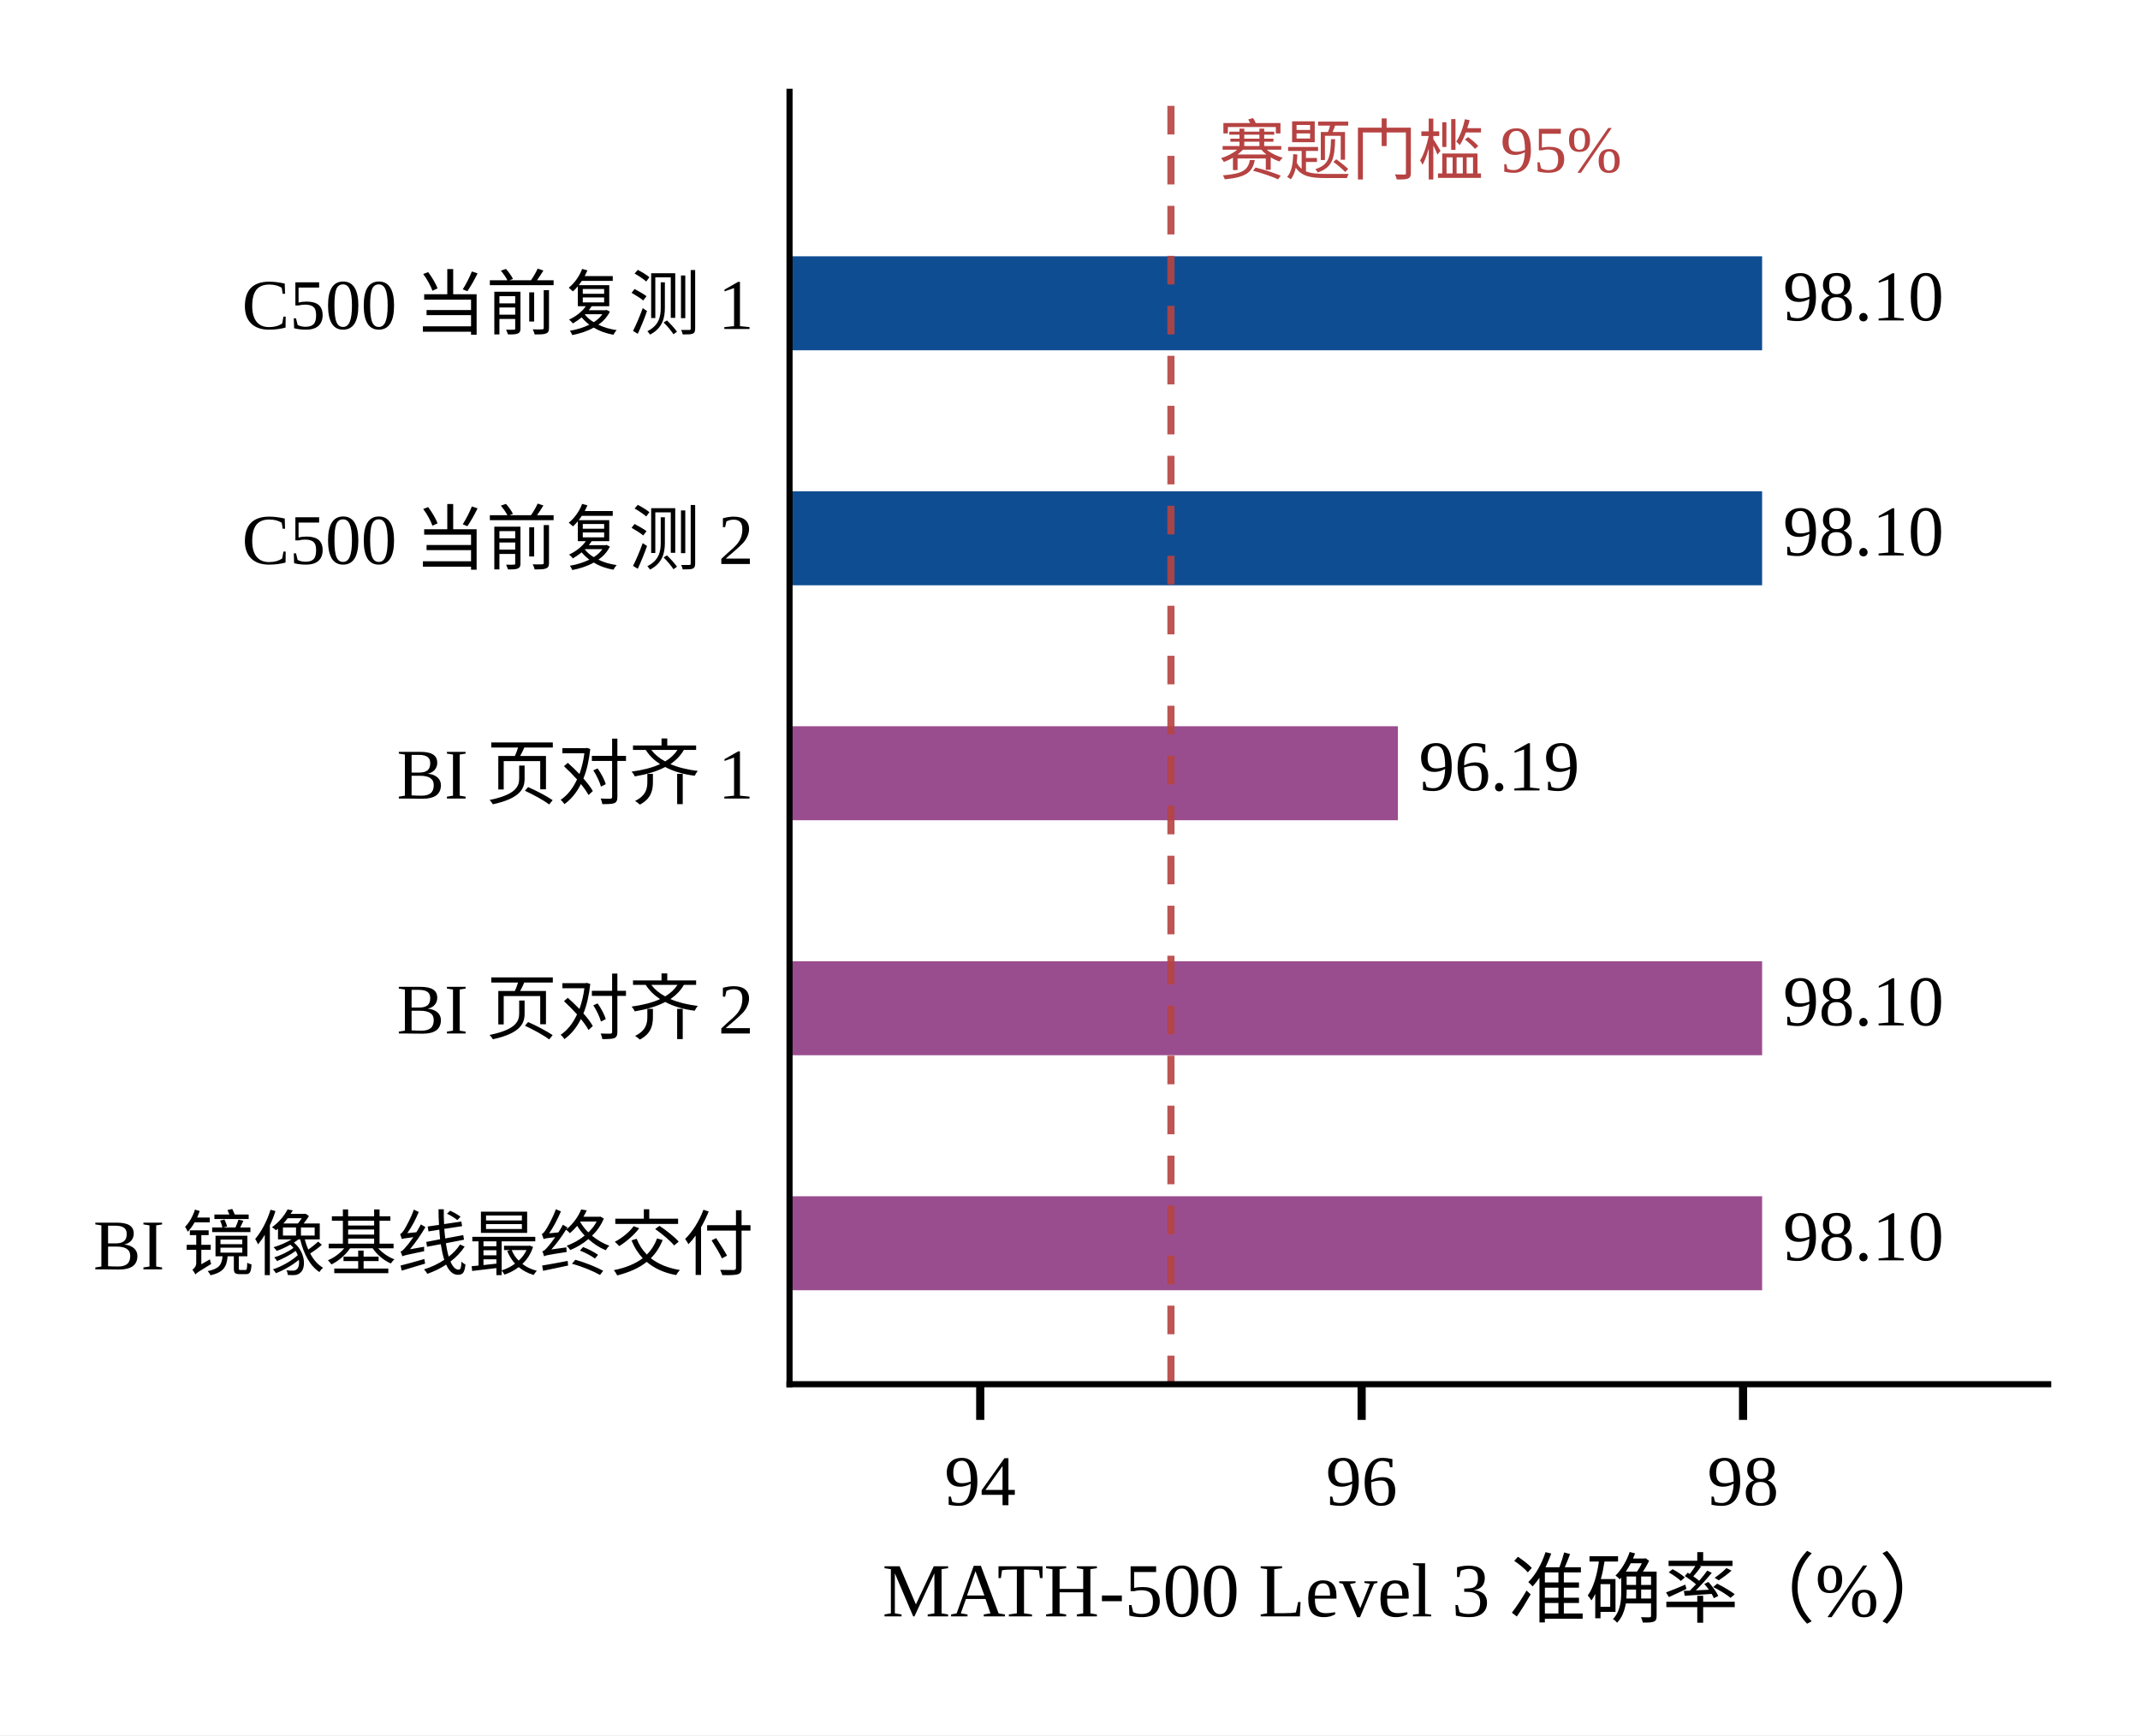
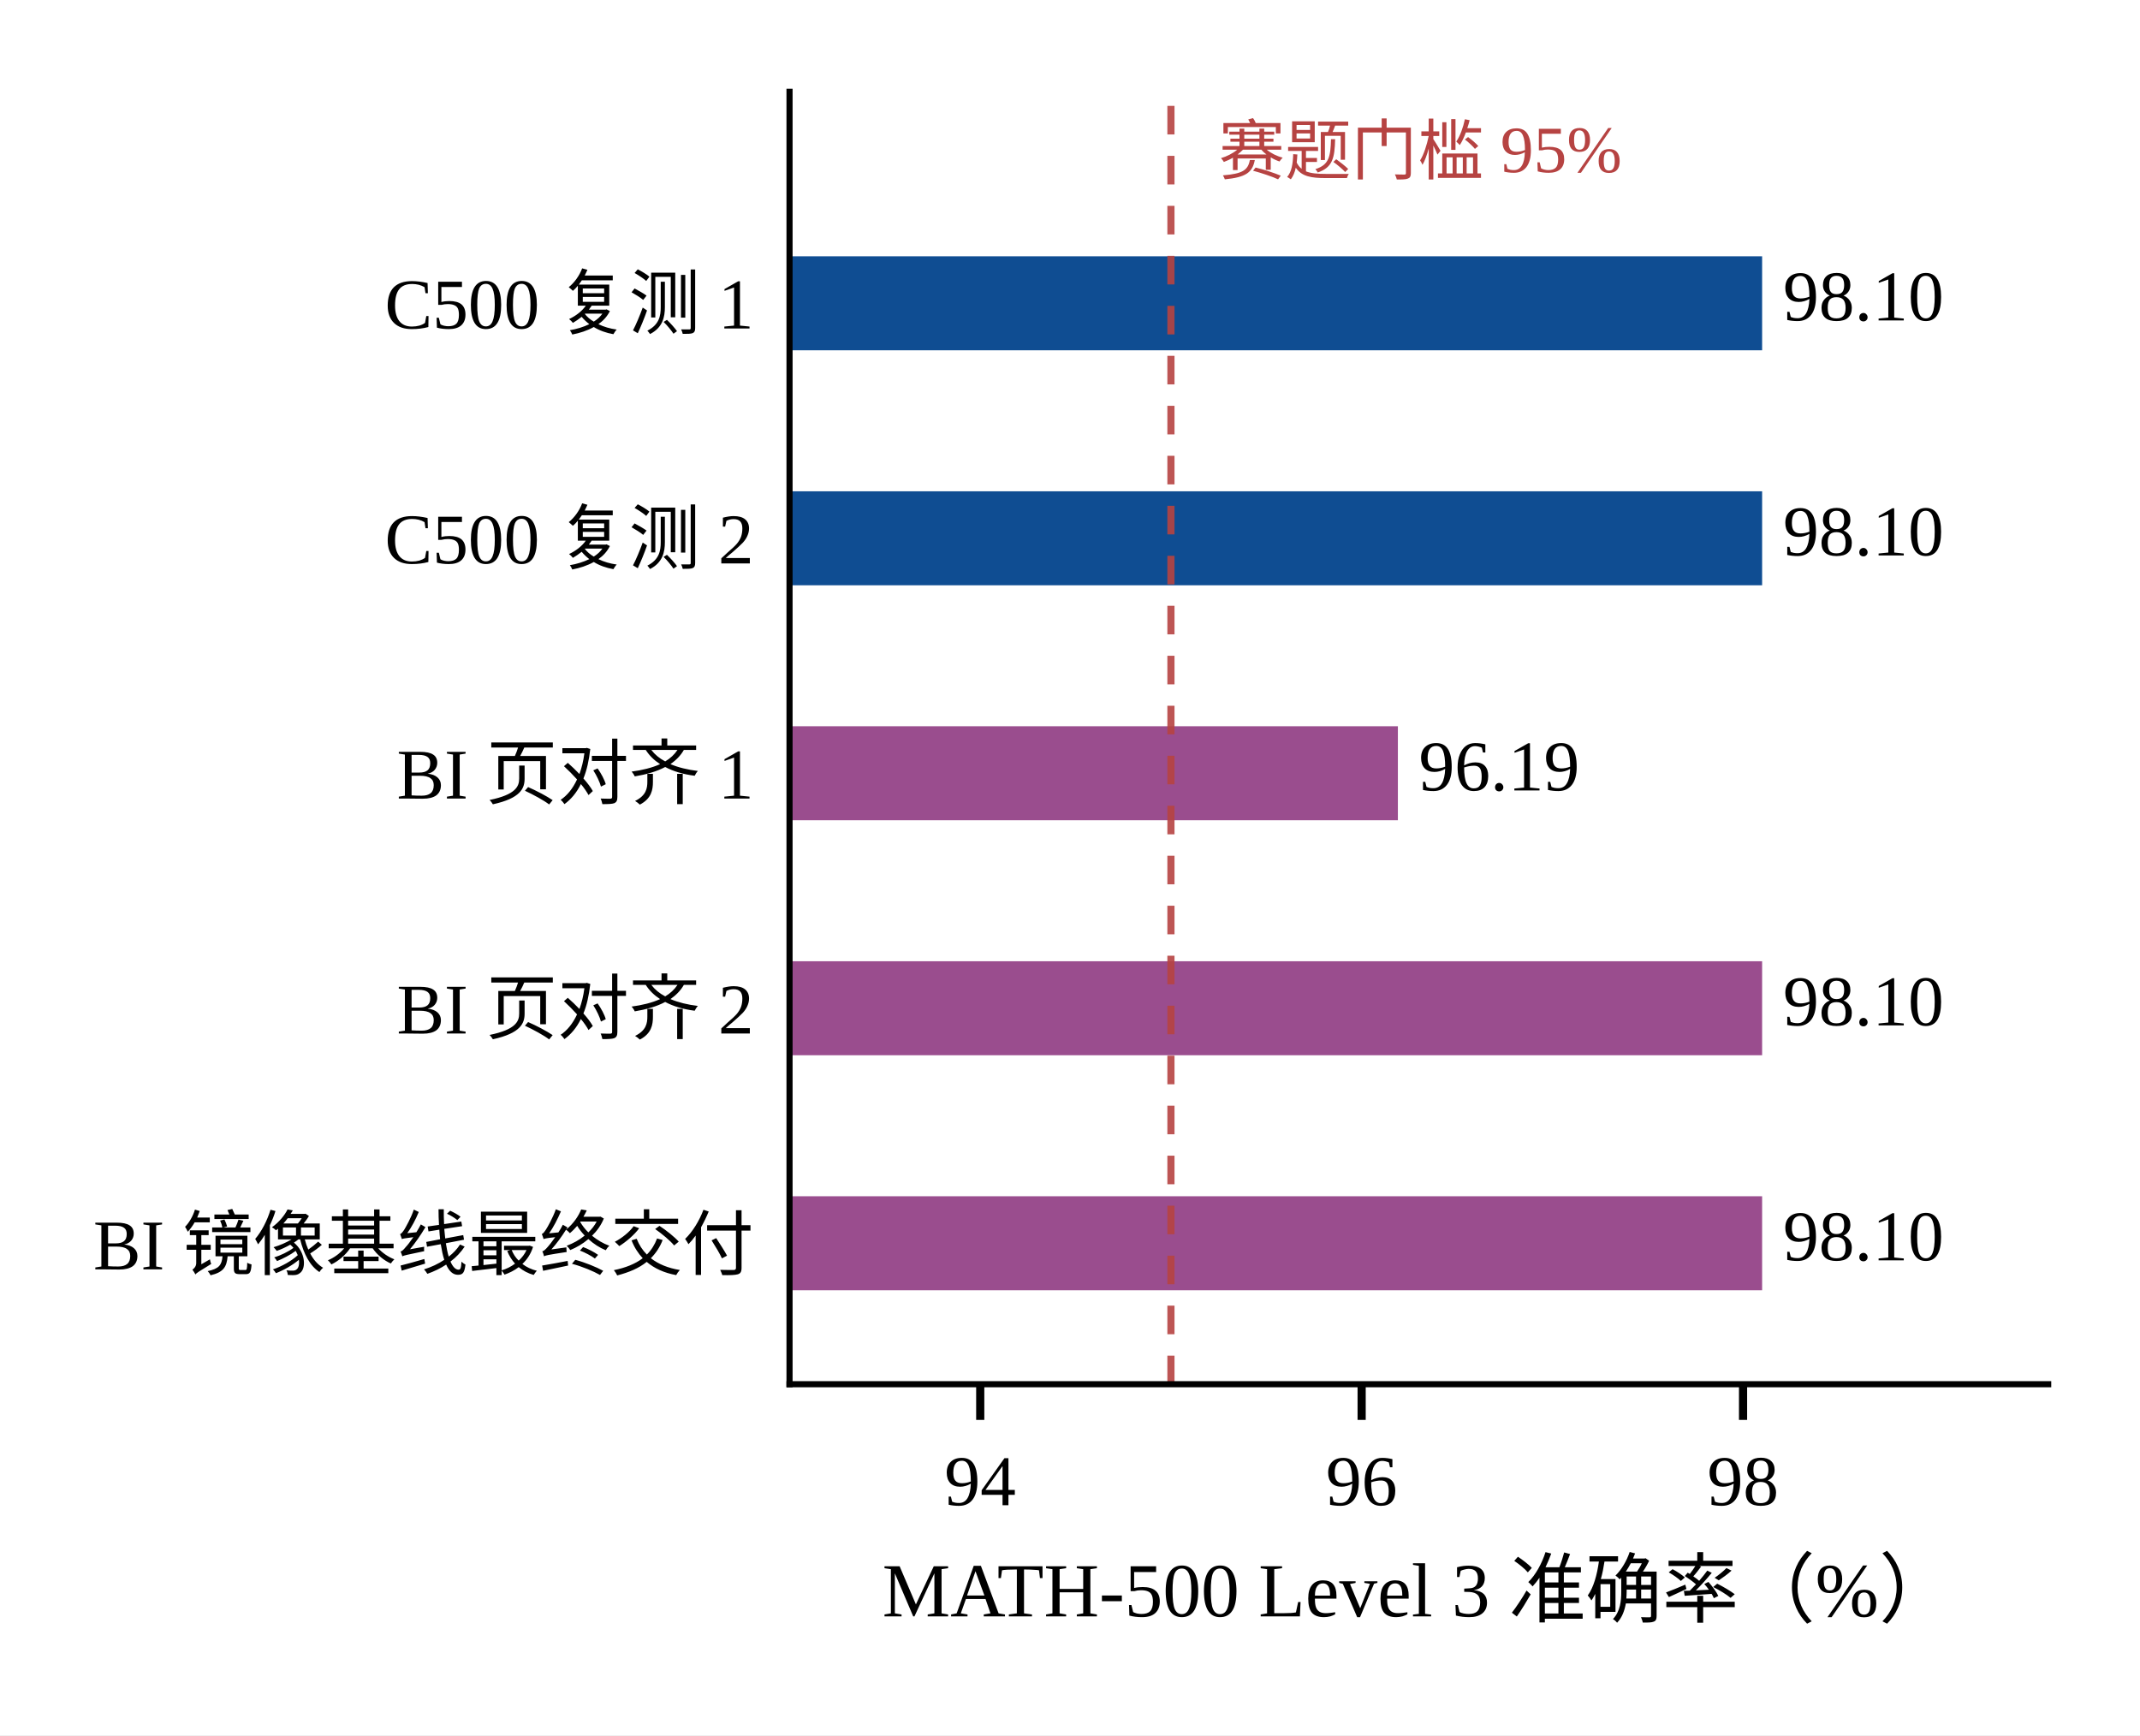
<svg xmlns="http://www.w3.org/2000/svg" xmlns:xlink="http://www.w3.org/1999/xlink" width="209.764pt" height="170.079pt" viewBox="0 0 209.764 170.079" version="1.1">
  <defs>
    <style type="text/css">*{stroke-linejoin: round; stroke-linecap: butt}</style>
  </defs>
  <g id="figure_1">
    <g id="patch_1">
      <path d="M 0 170.079  L 209.764 170.079  L 209.764 0  L 0 0  z " style="fill: #ffffff" />
    </g>
    <g id="axes_1">
      <g id="patch_2">
        <path d="M 77.39 135.679  L 200.764 135.679  L 200.764 9  L 77.39 9  z " style="fill: #ffffff" />
      </g>
      <g id="patch_3">
-         <path d="M -1661.059 34.336  L 172.724 34.336  L 172.724 25.123  L -1661.059 25.123  z " clip-path="url(#p822f18ae84)" style="fill: #0f4d92" />
+         <path d="M -1661.059 34.336  L 172.724 34.336  L 172.724 25.123  L -1661.059 25.123  z " clip-path="url(#p46b4f8275b)" style="fill: #0f4d92" />
      </g>
      <g id="patch_4">
-         <path d="M -1661.059 57.368  L 172.724 57.368  L 172.724 48.155  L -1661.059 48.155  z " clip-path="url(#p822f18ae84)" style="fill: #0f4d92" />
+         <path d="M -1661.059 57.368  L 172.724 57.368  L 172.724 48.155  L -1661.059 48.155  z " clip-path="url(#p46b4f8275b)" style="fill: #0f4d92" />
      </g>
      <g id="patch_5">
-         <path d="M -1661.059 80.401  L 137.021 80.401  L 137.021 71.188  L -1661.059 71.188  z " clip-path="url(#p822f18ae84)" style="fill: #9a4d8e" />
+         <path d="M -1661.059 80.401  L 137.021 80.401  L 137.021 71.188  L -1661.059 71.188  z " clip-path="url(#p46b4f8275b)" style="fill: #9a4d8e" />
      </g>
      <g id="patch_6">
-         <path d="M -1661.059 103.433  L 172.724 103.433  L 172.724 94.22  L -1661.059 94.22  z " clip-path="url(#p822f18ae84)" style="fill: #9a4d8e" />
+         <path d="M -1661.059 103.433  L 172.724 103.433  L 172.724 94.22  L -1661.059 94.22  z " clip-path="url(#p46b4f8275b)" style="fill: #9a4d8e" />
      </g>
      <g id="patch_7">
-         <path d="M -1661.059 126.466  L 172.724 126.466  L 172.724 117.253  L -1661.059 117.253  z " clip-path="url(#p822f18ae84)" style="fill: #9a4d8e" />
+         <path d="M -1661.059 126.466  L 172.724 126.466  L 172.724 117.253  L -1661.059 117.253  z " clip-path="url(#p46b4f8275b)" style="fill: #9a4d8e" />
      </g>
      <g id="matplotlib.axis_1">
        <g id="xtick_1">
          <g id="line2d_1">
            <defs>
-               <path id="ma1c878c050" d="M 0 0  L 0 3.5  " style="stroke: #000000; stroke-width: 0.8" />
+               <path id="m06da1760e3" d="M 0 0  L 0 3.5  " style="stroke: #000000; stroke-width: 0.8" />
            </defs>
            <g>
-               <use xlink:href="#ma1c878c050" x="96.083" y="135.679" style="stroke: #000000; stroke-width: 0.8" />
+               <use xlink:href="#m06da1760e3" x="96.083" y="135.679" style="stroke: #000000; stroke-width: 0.8" />
            </g>
          </g>
          <g id="text_1">
            <text style="font-size: 7px; font-family: 'Times New Roman', 'SimHei'; text-anchor: middle" x="96.083" y="147.539" transform="rotate(-0 96.083 147.5394)">94</text>
          </g>
        </g>
        <g id="xtick_2">
          <g id="line2d_2">
            <g>
-               <use xlink:href="#ma1c878c050" x="133.469" y="135.679" style="stroke: #000000; stroke-width: 0.8" />
+               <use xlink:href="#m06da1760e3" x="133.469" y="135.679" style="stroke: #000000; stroke-width: 0.8" />
            </g>
          </g>
          <g id="text_2">
            <text style="font-size: 7px; font-family: 'Times New Roman', 'SimHei'; text-anchor: middle" x="133.469" y="147.539" transform="rotate(-0 133.469 147.5394)">96</text>
          </g>
        </g>
        <g id="xtick_3">
          <g id="line2d_3">
            <g>
-               <use xlink:href="#ma1c878c050" x="170.855" y="135.679" style="stroke: #000000; stroke-width: 0.8" />
+               <use xlink:href="#m06da1760e3" x="170.855" y="135.679" style="stroke: #000000; stroke-width: 0.8" />
            </g>
          </g>
          <g id="text_3">
            <text style="font-size: 7px; font-family: 'Times New Roman', 'SimHei'; text-anchor: middle" x="170.855" y="147.539" transform="rotate(-0 170.855 147.5394)">98</text>
          </g>
        </g>
        <g id="text_4">
          <text style="font-size: 7.5px; font-family: 'Times New Roman', 'SimHei'; text-anchor: middle" x="139.077" y="158.434" transform="rotate(-0 139.0769 158.4344)">MATH-500 Level 3 准确率（%）</text>
        </g>
      </g>
      <g id="matplotlib.axis_2">
        <g id="ytick_1">
          <g id="line2d_4" />
          <g id="text_5">
-             <text style="font-size: 7px; font-family: 'Times New Roman', 'SimHei'; text-anchor: end" x="73.89" y="32.248" transform="rotate(-0 73.89 32.24815)">C500 当前复测 1</text>
+             <text style="font-size: 7px; font-family: 'Times New Roman', 'SimHei'; text-anchor: end" x="73.89" y="32.193" transform="rotate(-0 73.89 32.19347)">C500 复测 1</text>
          </g>
        </g>
        <g id="ytick_2">
          <g id="line2d_5" />
          <g id="text_6">
-             <text style="font-size: 7px; font-family: 'Times New Roman', 'SimHei'; text-anchor: end" x="73.89" y="55.281" transform="rotate(-0 73.89 55.28065)">C500 当前复测 2</text>
+             <text style="font-size: 7px; font-family: 'Times New Roman', 'SimHei'; text-anchor: end" x="73.89" y="55.226" transform="rotate(-0 73.89 55.22597)">C500 复测 2</text>
          </g>
        </g>
        <g id="ytick_3">
          <g id="line2d_6" />
          <g id="text_7">
            <text style="font-size: 7px; font-family: 'Times New Roman', 'SimHei'; text-anchor: end" x="73.89" y="78.272" transform="rotate(-0 73.89 78.27214)">BI 页对齐 1</text>
          </g>
        </g>
        <g id="ytick_4">
          <g id="line2d_7" />
          <g id="text_8">
            <text style="font-size: 7px; font-family: 'Times New Roman', 'SimHei'; text-anchor: end" x="73.89" y="101.305" transform="rotate(-0 73.89 101.3046)">BI 页对齐 2</text>
          </g>
        </g>
        <g id="ytick_5">
          <g id="line2d_8" />
          <g id="text_9">
            <text style="font-size: 7px; font-family: 'Times New Roman', 'SimHei'; text-anchor: end" x="73.89" y="124.419" transform="rotate(-0 73.89 124.4192)">BI 镜像基线最终交付</text>
          </g>
        </g>
      </g>
      <g id="line2d_9">
-         <path d="M 114.776 135.679  L 114.776 9  " clip-path="url(#p822f18ae84)" style="fill: none; stroke-dasharray: 2.8,2.1; stroke-dashoffset: 0; stroke: #b64342; stroke-opacity: 0.9; stroke-width: 0.7" />
+         <path d="M 114.776 135.679  L 114.776 9  " clip-path="url(#p46b4f8275b)" style="fill: none; stroke-dasharray: 2.8,2.1; stroke-dashoffset: 0; stroke: #b64342; stroke-opacity: 0.9; stroke-width: 0.7" />
      </g>
      <g id="patch_8">
        <path d="M 77.39 135.679  L 77.39 9  " style="fill: none; stroke: #000000; stroke-width: 0.6; stroke-linejoin: miter; stroke-linecap: square" />
      </g>
      <g id="patch_9">
        <path d="M 77.39 135.679  L 200.764 135.679  " style="fill: none; stroke: #000000; stroke-width: 0.6; stroke-linejoin: miter; stroke-linecap: square" />
      </g>
      <g id="text_10">
        <text style="font-size: 7px; font-family: 'Times New Roman', 'SimHei'; text-anchor: start" x="174.781" y="31.411" transform="rotate(-0 174.7805 31.41089)">98.10</text>
      </g>
      <g id="text_11">
        <text style="font-size: 7px; font-family: 'Times New Roman', 'SimHei'; text-anchor: start" x="174.781" y="54.443" transform="rotate(-0 174.7805 54.44339)">98.10</text>
      </g>
      <g id="text_12">
        <text style="font-size: 7px; font-family: 'Times New Roman', 'SimHei'; text-anchor: start" x="139.077" y="77.476" transform="rotate(-0 139.0769 77.47589)">96.19</text>
      </g>
      <g id="text_13">
        <text style="font-size: 7px; font-family: 'Times New Roman', 'SimHei'; text-anchor: start" x="174.781" y="100.508" transform="rotate(-0 174.7805 100.5084)">98.10</text>
      </g>
      <g id="text_14">
        <text style="font-size: 7px; font-family: 'Times New Roman', 'SimHei'; text-anchor: start" x="174.781" y="123.541" transform="rotate(-0 174.7805 123.5409)">98.10</text>
      </g>
      <g id="text_15">
        <g id="patch_10">
          <path d="M 118.669 19.251  L 159.769 19.251  L 159.769 11.648  L 118.669 11.648  z " style="fill: #ffffff" />
        </g>
        <text style="font-size: 6.5px; font-family: 'Times New Roman', 'SimHei'; text-anchor: start; fill: #b64342" x="119.449" y="17.08" transform="rotate(-0 119.4492 17.08019)">赛题门槛 95%</text>
      </g>
    </g>
  </g>
  <defs>
-     <clipPath id="p822f18ae84">
+     <clipPath id="p46b4f8275b">
      <rect x="77.39" y="9" width="123.374" height="126.679" />
    </clipPath>
  </defs>
</svg>
